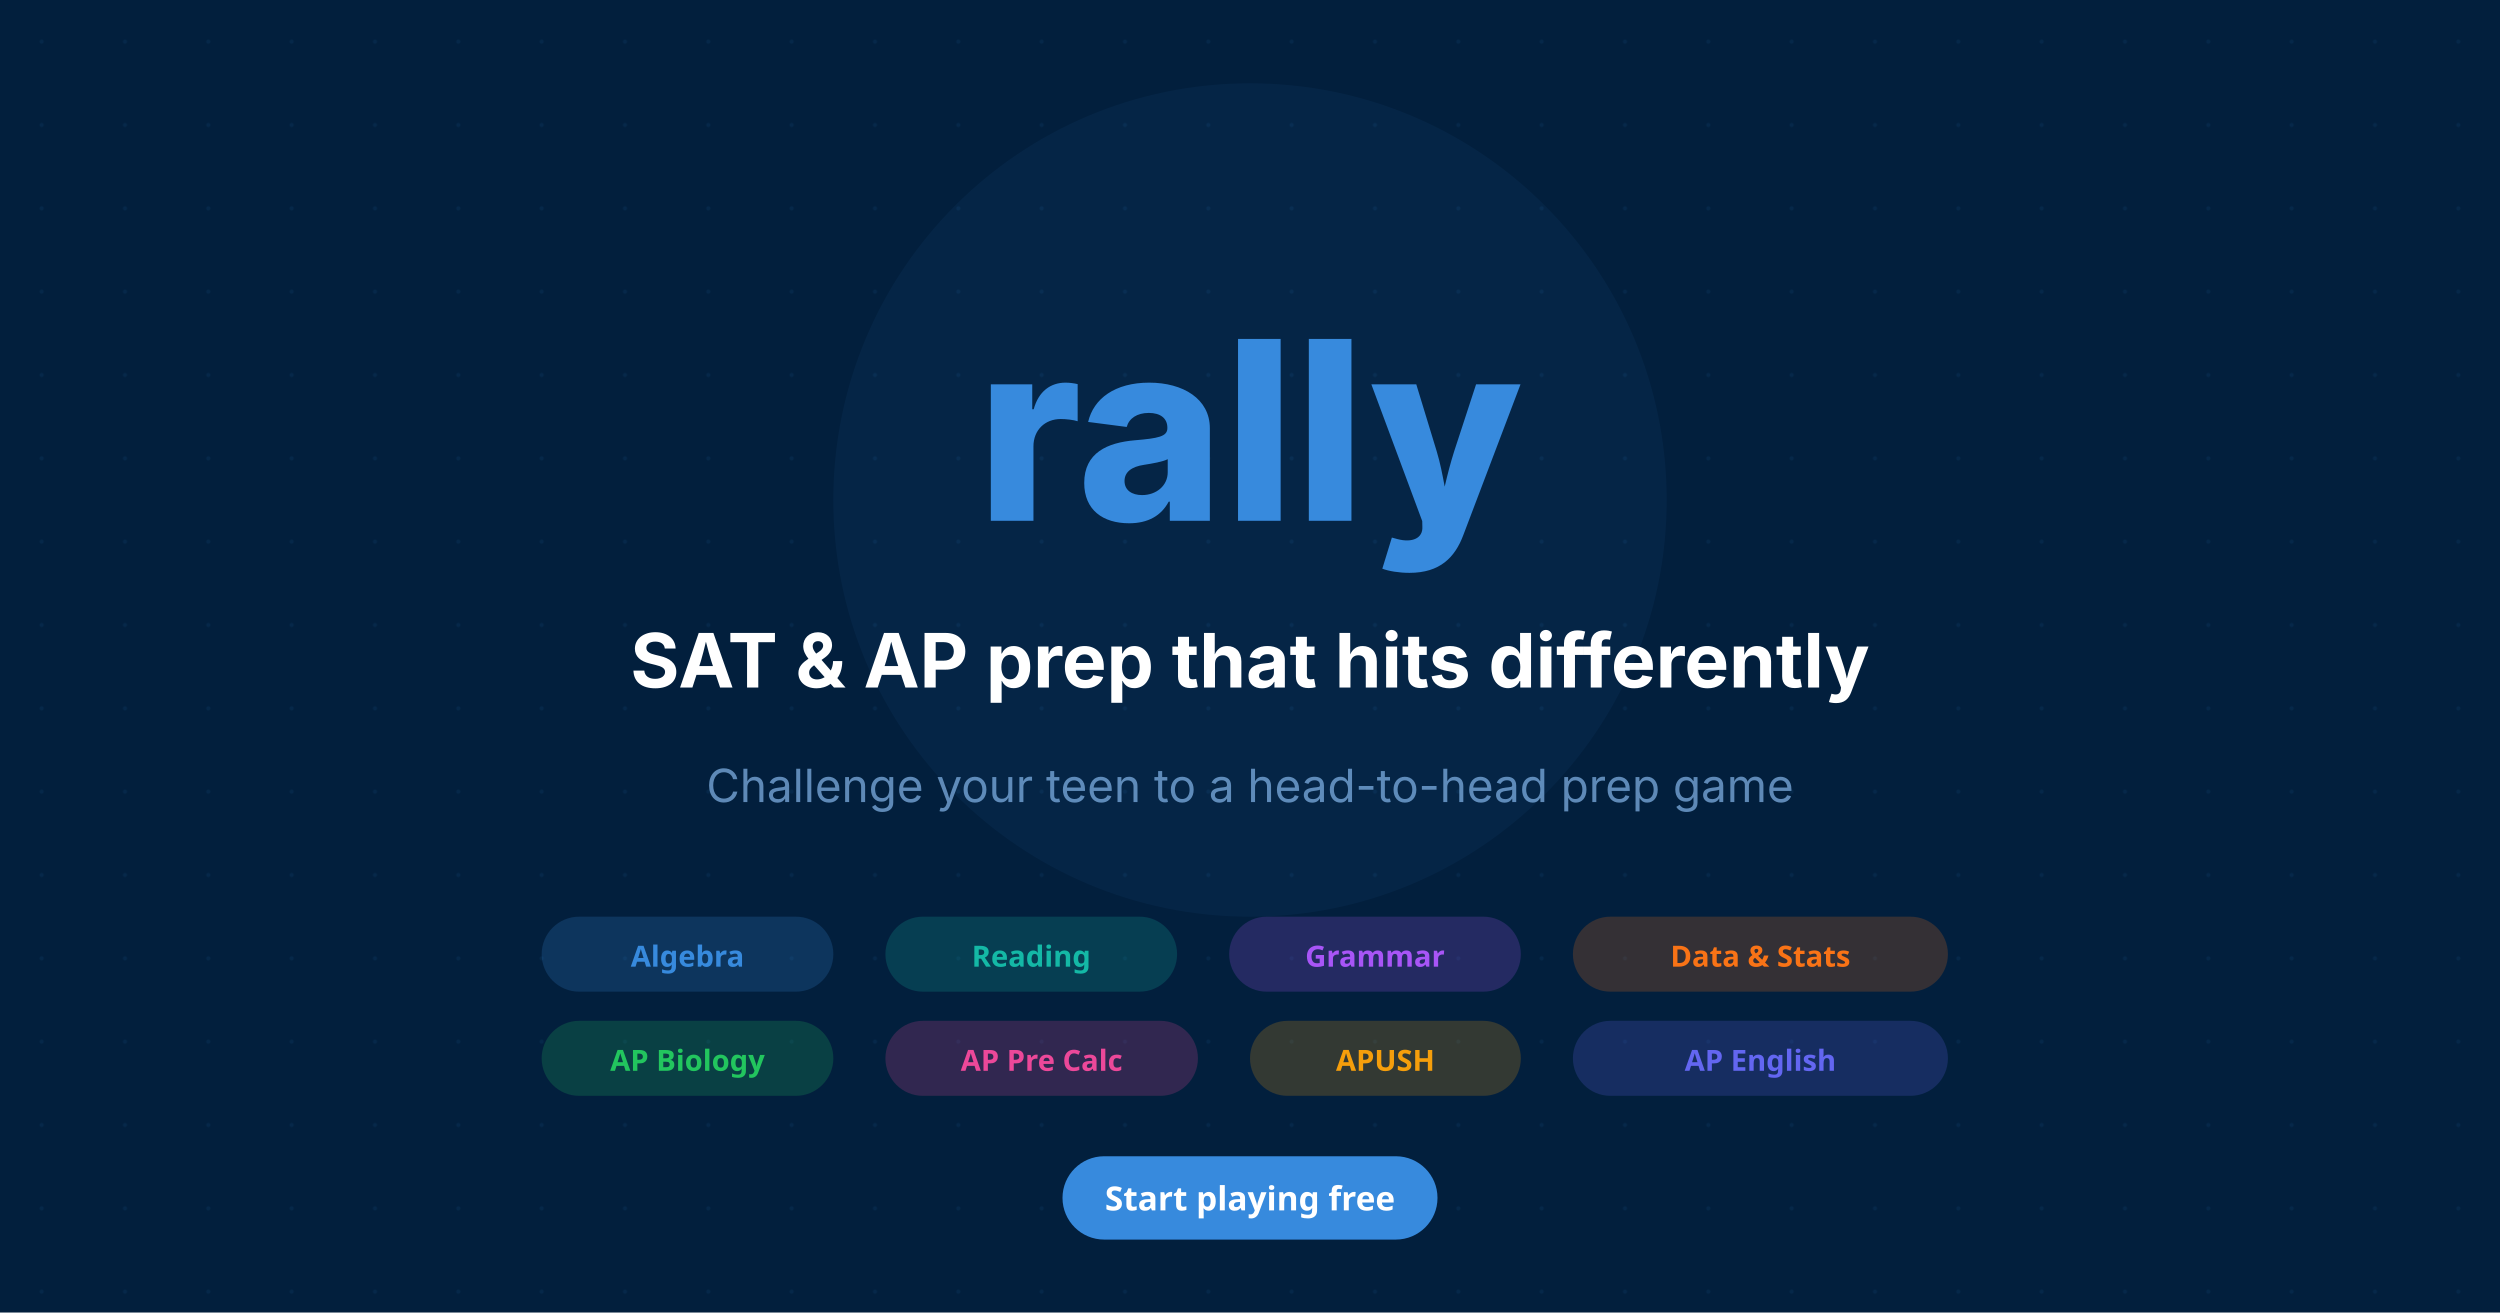
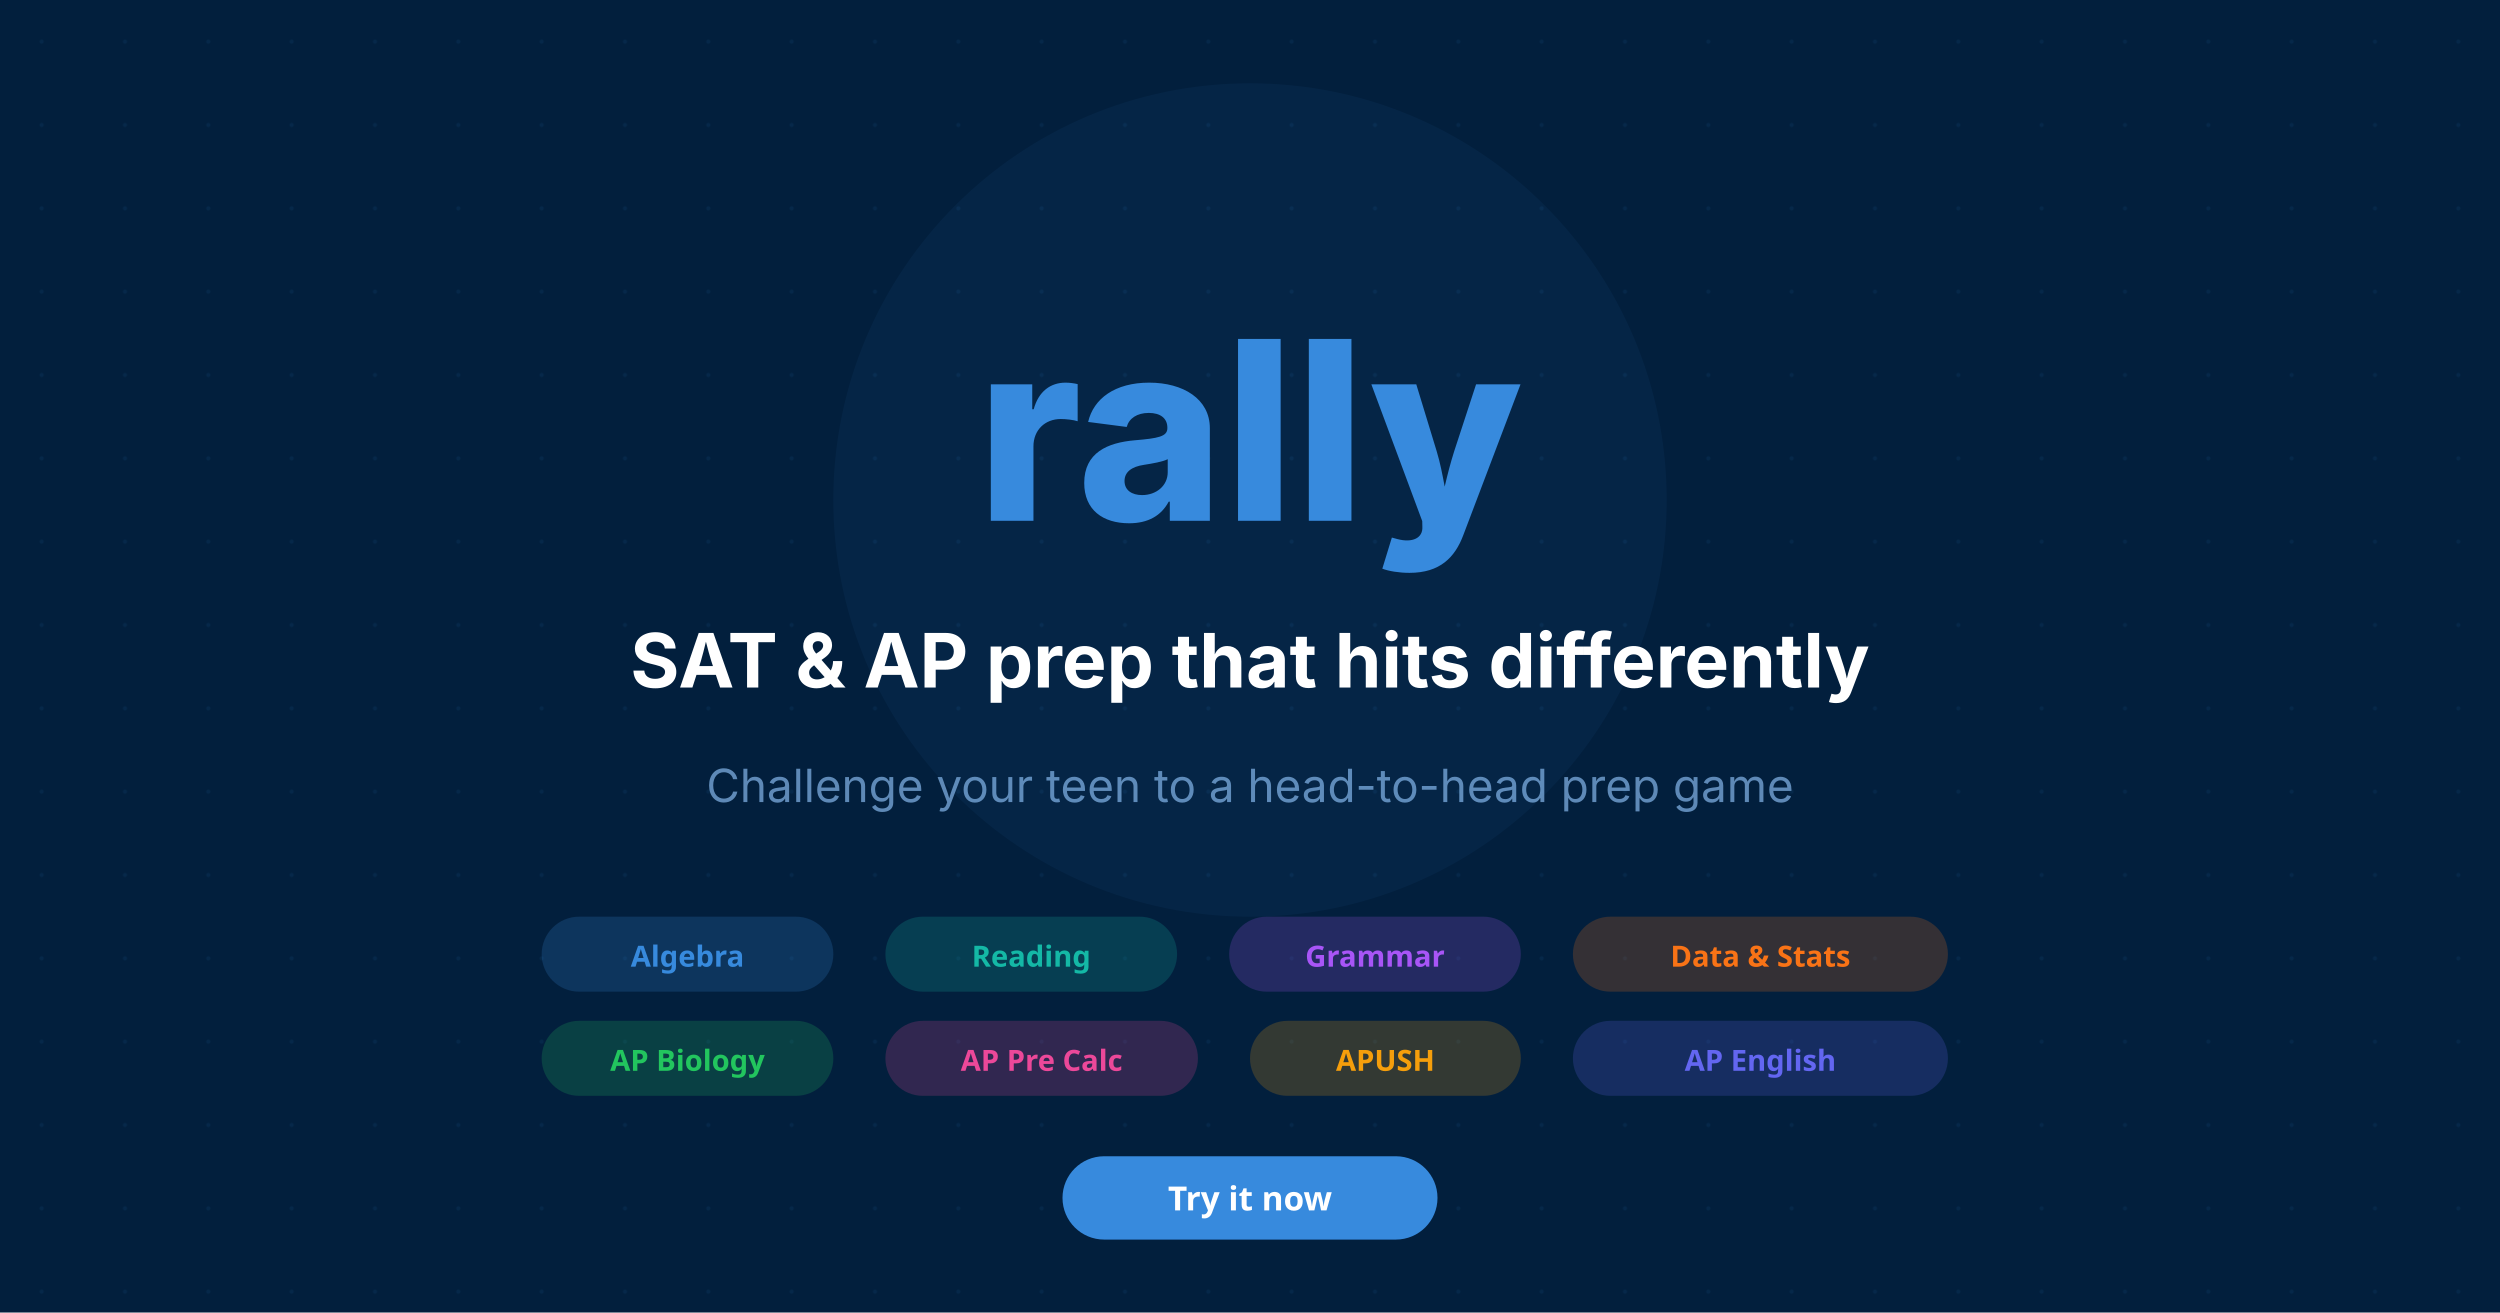
<svg xmlns="http://www.w3.org/2000/svg" width="1200" height="630" viewBox="0 0 1200 630" fill="none">
  <rect width="1200" height="630" fill="#021f3d" />
  <pattern id="dots" x="0" y="0" width="40" height="40" patternUnits="userSpaceOnUse">
    <circle cx="20" cy="20" r="1" fill="#378ADD" opacity="0.08" />
  </pattern>
  <rect width="1200" height="630" fill="url(#dots)" />
  <circle cx="600" cy="240" r="200" fill="#378ADD" opacity="0.06" />
  <text x="600" y="250" text-anchor="middle" font-family="system-ui, -apple-system, sans-serif" font-size="120" font-weight="800" fill="#378ADD">rally</text>
  <text x="600" y="330" text-anchor="middle" font-family="system-ui, -apple-system, sans-serif" font-size="36" font-weight="700" fill="white">SAT &amp; AP prep that hits differently</text>
  <text x="600" y="385" text-anchor="middle" font-family="system-ui, -apple-system, sans-serif" font-size="22" fill="#85B7EB" opacity="0.7">Challenge your teen to a head-to-head prep game</text>
  <g transform="translate(600, 440)">
    <rect x="-340" y="0" width="140" height="36" rx="18" fill="#378ADD" opacity="0.2" />
    <text x="-270" y="24" text-anchor="middle" font-family="system-ui, sans-serif" font-size="14" font-weight="700" fill="#378ADD">Algebra</text>
    <rect x="-175" y="0" width="140" height="36" rx="18" fill="#14B8A6" opacity="0.2" />
    <text x="-105" y="24" text-anchor="middle" font-family="system-ui, sans-serif" font-size="14" font-weight="700" fill="#14B8A6">Reading</text>
    <rect x="-10" y="0" width="140" height="36" rx="18" fill="#A855F7" opacity="0.2" />
    <text x="60" y="24" text-anchor="middle" font-family="system-ui, sans-serif" font-size="14" font-weight="700" fill="#A855F7">Grammar</text>
    <rect x="155" y="0" width="180" height="36" rx="18" fill="#F97316" opacity="0.2" />
    <text x="245" y="24" text-anchor="middle" font-family="system-ui, sans-serif" font-size="14" font-weight="700" fill="#F97316">Data &amp; Stats</text>
  </g>
  <g transform="translate(600, 490)">
    <rect x="-340" y="0" width="140" height="36" rx="18" fill="#22C55E" opacity="0.2" />
    <text x="-270" y="24" text-anchor="middle" font-family="system-ui, sans-serif" font-size="14" font-weight="700" fill="#22C55E">AP Biology</text>
    <rect x="-175" y="0" width="150" height="36" rx="18" fill="#EC4899" opacity="0.2" />
    <text x="-100" y="24" text-anchor="middle" font-family="system-ui, sans-serif" font-size="14" font-weight="700" fill="#EC4899">AP Pre Calc</text>
    <rect x="0" y="0" width="130" height="36" rx="18" fill="#F59E0B" opacity="0.2" />
    <text x="65" y="24" text-anchor="middle" font-family="system-ui, sans-serif" font-size="14" font-weight="700" fill="#F59E0B">APUSH</text>
    <rect x="155" y="0" width="180" height="36" rx="18" fill="#6366F1" opacity="0.2" />
    <text x="245" y="24" text-anchor="middle" font-family="system-ui, sans-serif" font-size="14" font-weight="700" fill="#6366F1">AP English</text>
  </g>
  <rect x="510" y="555" width="180" height="40" rx="20" fill="#378ADD" />
-   <text x="600" y="581" text-anchor="middle" font-family="system-ui, sans-serif" font-size="16" font-weight="800" fill="white">Start playing free</text>
+   <text x="600" y="581" text-anchor="middle" font-family="system-ui, sans-serif" font-size="16" font-weight="800" fill="white">Try it now</text>
</svg>
